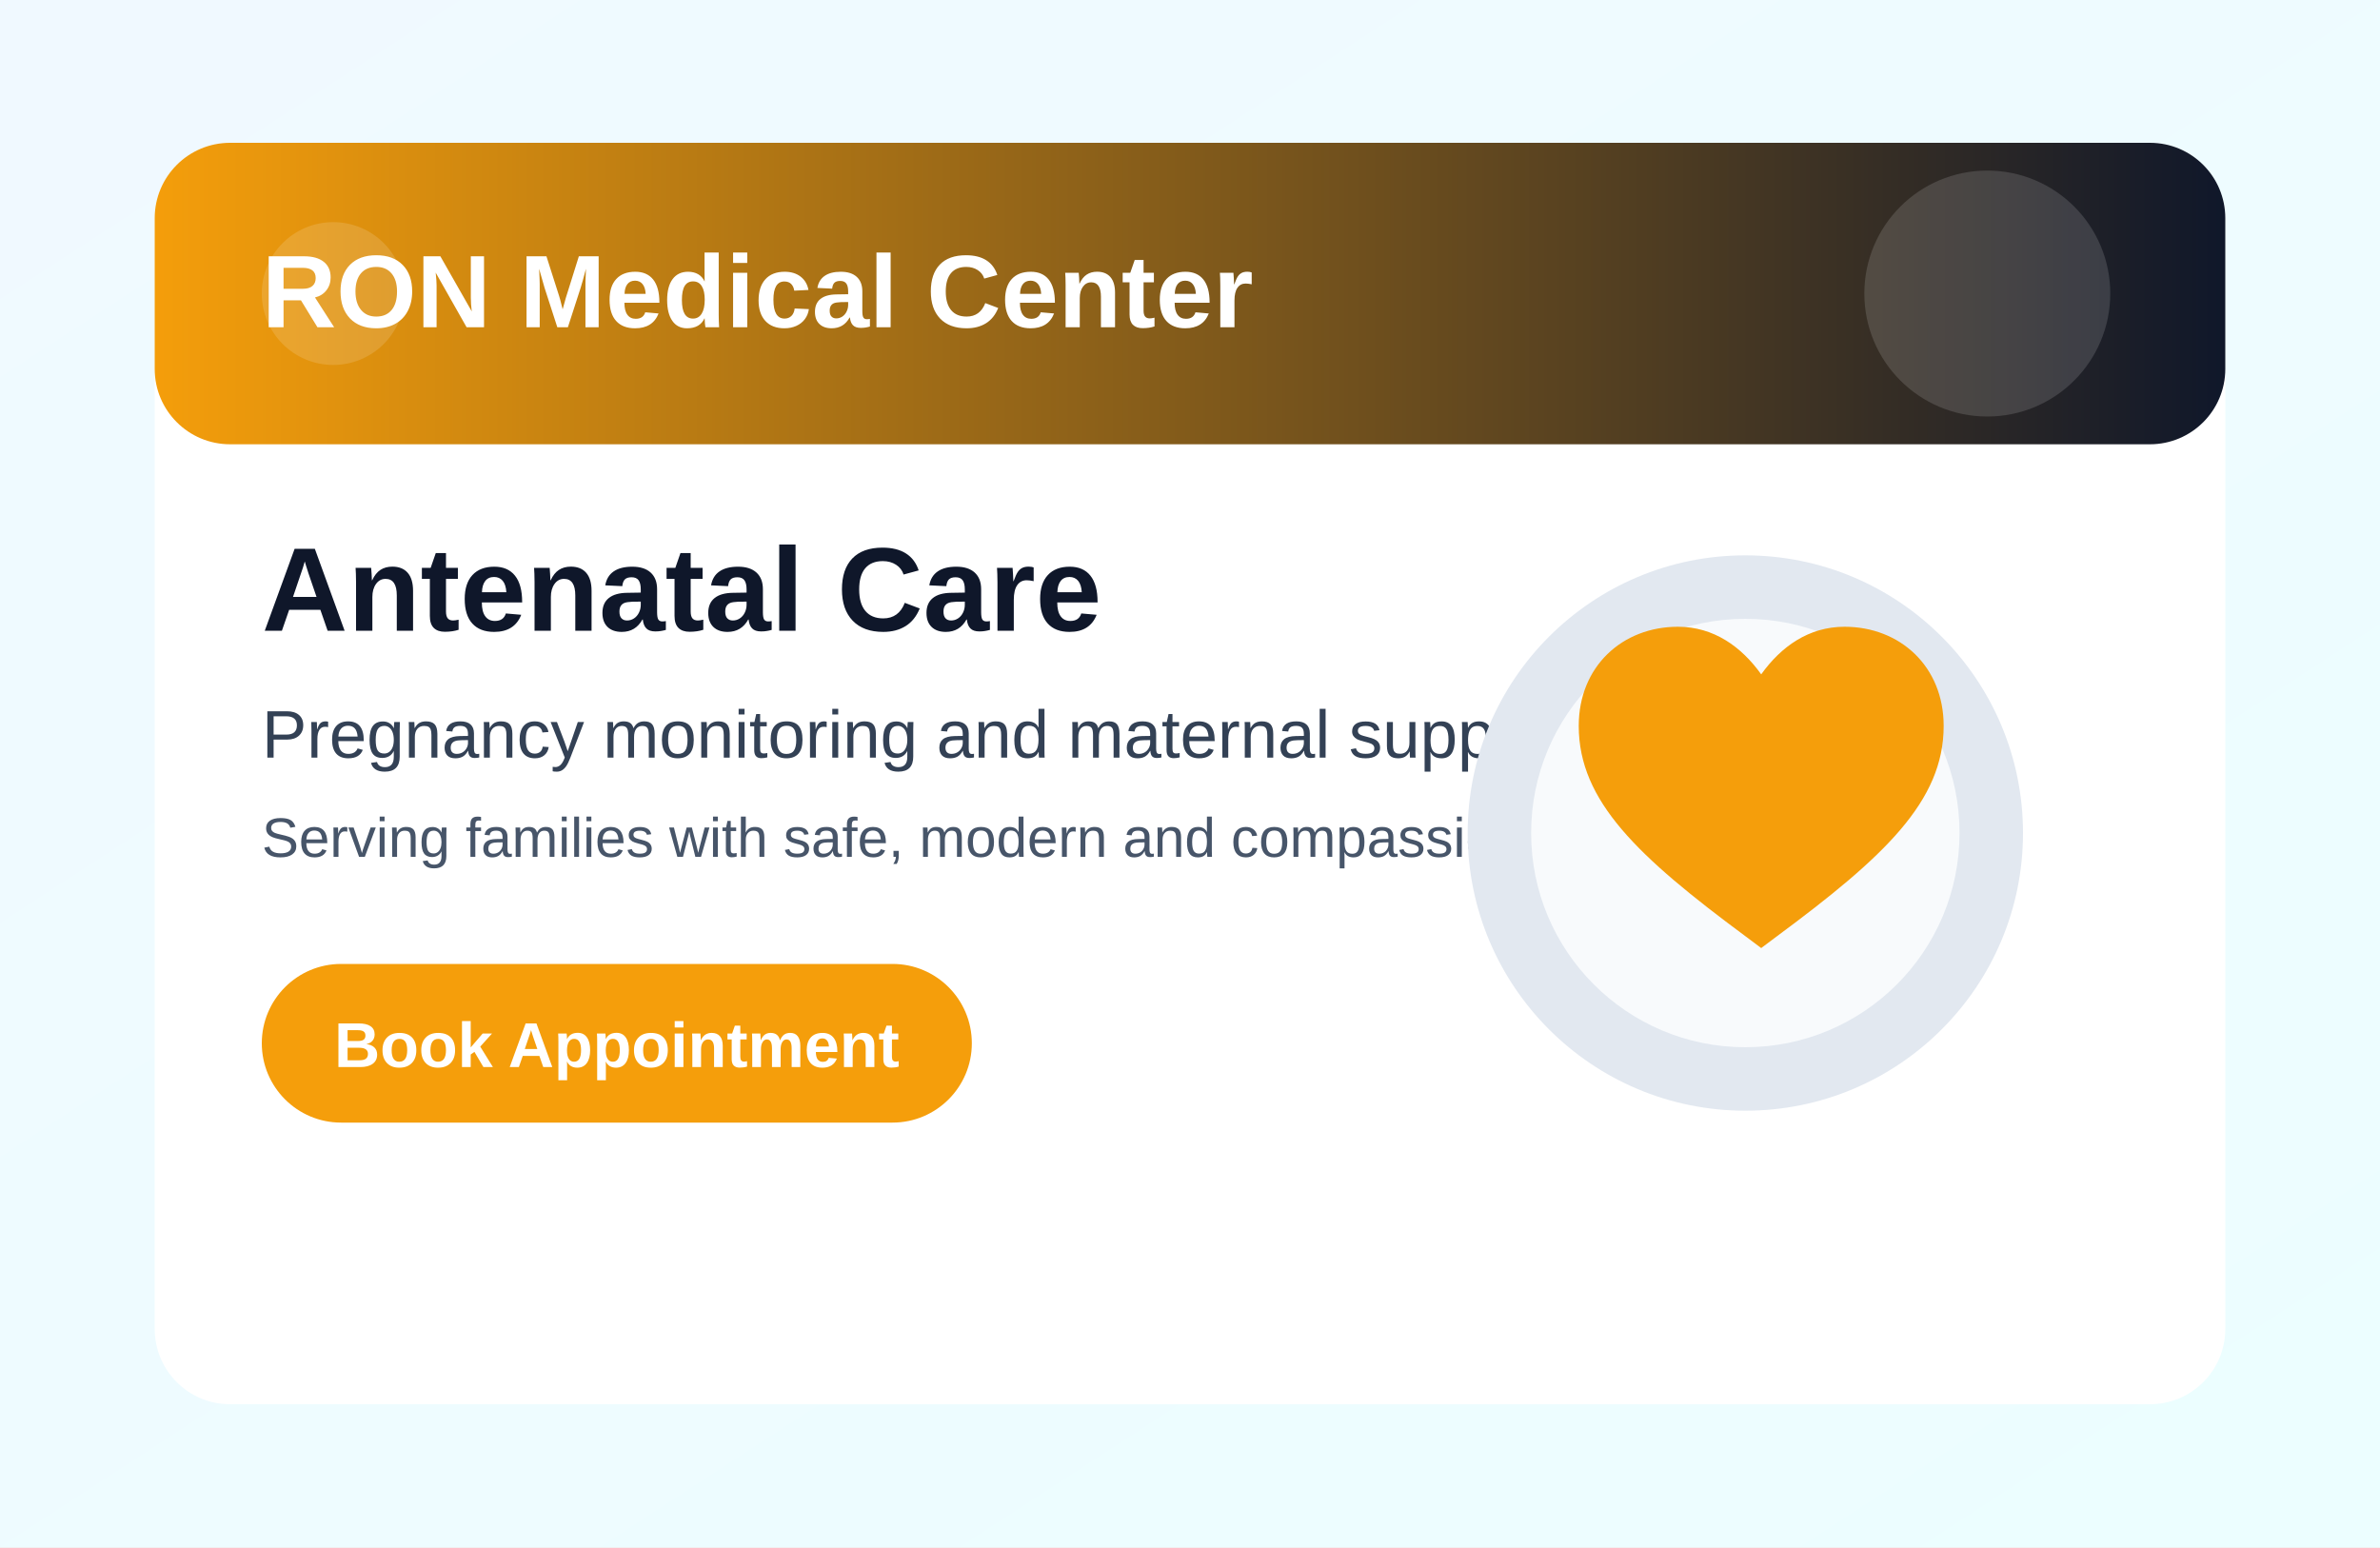
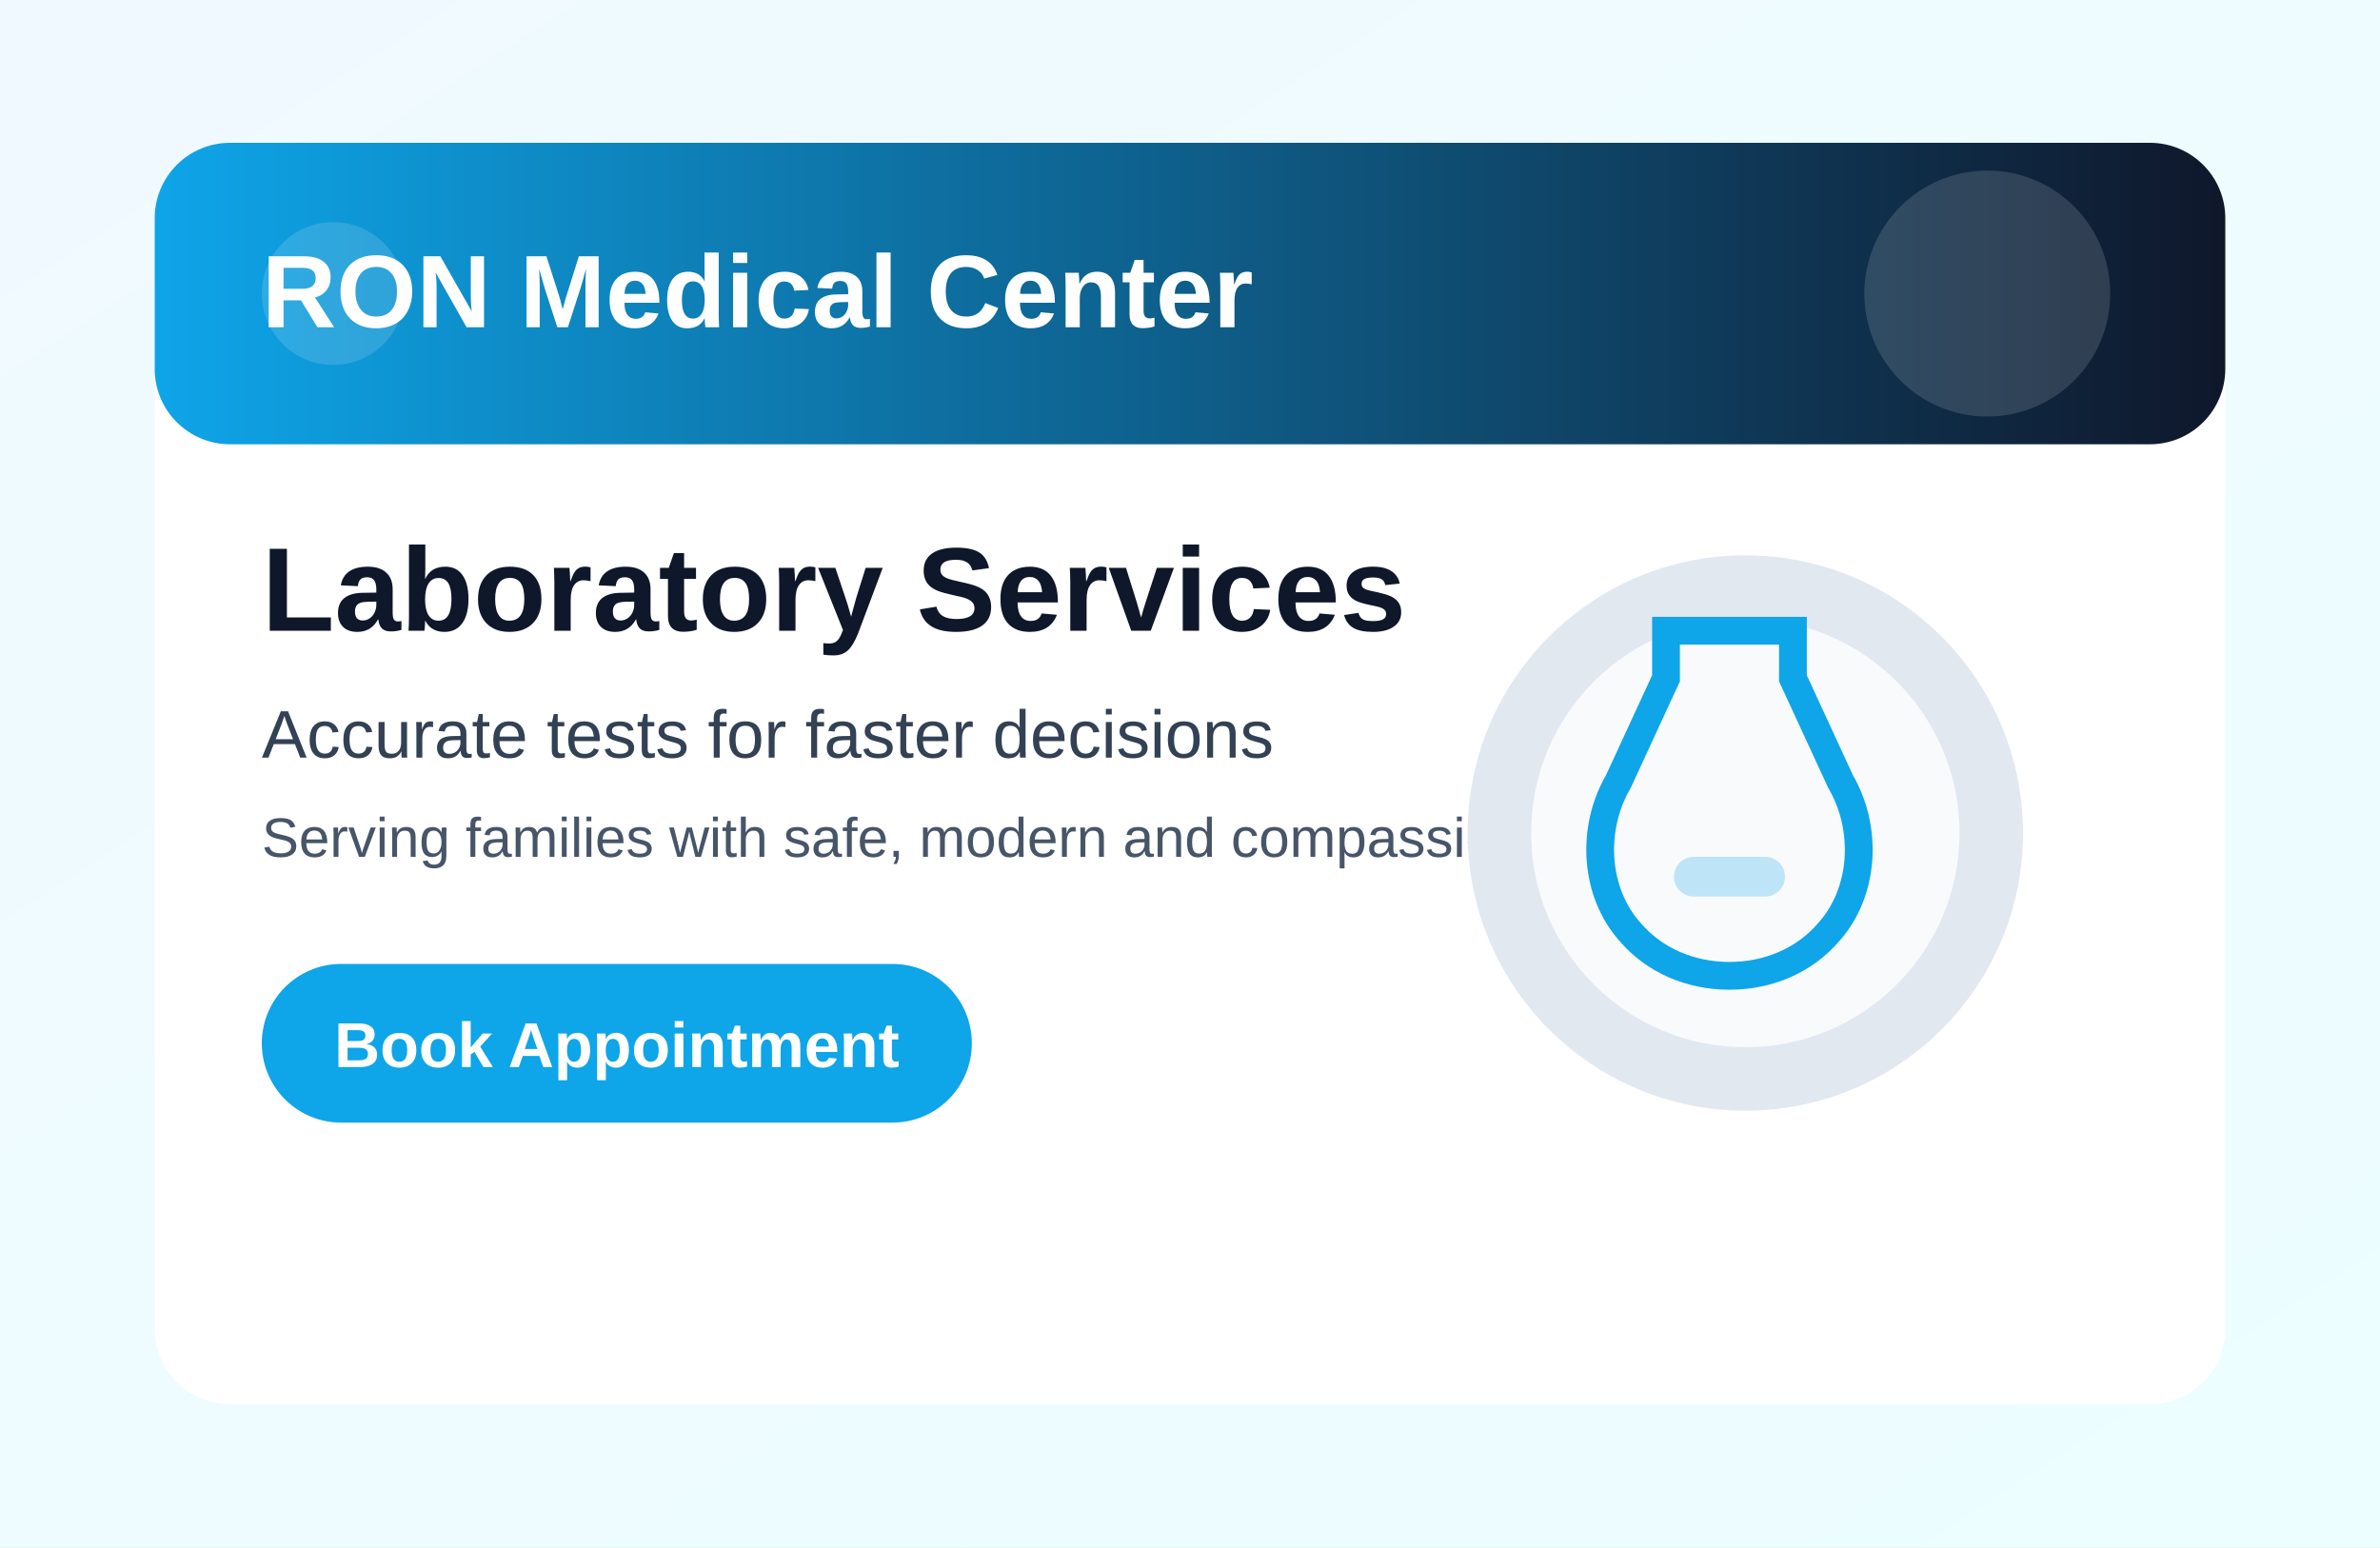
<svg xmlns="http://www.w3.org/2000/svg" viewBox="0 0 1200 780" role="img" aria-labelledby="title desc">
  <defs>
    <linearGradient id="bg" x1="0" y1="0" x2="1" y2="1">
      <stop offset="0%" stop-color="#f0f9ff" />
      <stop offset="100%" stop-color="#ecfeff" />
    </linearGradient>
    <linearGradient id="band" x1="0" y1="0" x2="1" y2="0">
-       <stop offset="0%" stop-color="#f59e0b" />
+       <stop offset="0%" stop-color="#0ea5e9" />
      <stop offset="100%" stop-color="#0f172a" />
    </linearGradient>
  </defs>
  <rect width="1200" height="780" fill="url(#bg)" />
  <rect x="78" y="72" width="1044" height="636" rx="38" fill="#ffffff" />
  <rect x="78" y="72" width="1044" height="152" rx="38" fill="url(#band)" />
  <circle cx="1002" cy="148" r="62" fill="#ffffff" opacity="0.14" />
  <circle cx="168" cy="148" r="36" fill="#ffffff" opacity="0.14" />
  <text x="132" y="165" fill="#ffffff" font-family="Segoe UI, Arial, sans-serif" font-size="52" font-weight="700">RON Medical Center</text>
-   <text x="132" y="318" fill="#0f172a" font-family="Segoe UI, Arial, sans-serif" font-size="60" font-weight="700">Antenatal Care</text>
-   <text x="132" y="382" fill="#334155" font-family="Segoe UI, Arial, sans-serif" font-size="34">Pregnancy monitoring and maternal support</text>
+   <text x="132" y="318" fill="#0f172a" font-family="Segoe UI, Arial, sans-serif" font-size="60" font-weight="700">Laboratory Services</text>
+   <text x="132" y="382" fill="#334155" font-family="Segoe UI, Arial, sans-serif" font-size="34">Accurate tests for faster decisions</text>
  <text x="132" y="432" fill="#475569" font-family="Segoe UI, Arial, sans-serif" font-size="28">Serving families with safe, modern and compassionate care.</text>
-   <rect x="132" y="486" width="358" height="80" rx="40" fill="#f59e0b" />
+   <rect x="132" y="486" width="358" height="80" rx="40" fill="#0ea5e9" />
  <text x="311" y="538" text-anchor="middle" fill="#ffffff" font-family="Segoe UI, Arial, sans-serif" font-size="32" font-weight="700">Book Appointment</text>
  <g transform="translate(880,420)">
    <circle cx="0" cy="0" r="140" fill="#e2e8f0" />
    <circle cx="0" cy="0" r="108" fill="#f8fafc" />
-     <path d="M0 52C-54 12 -84 -16 -84 -54C-84 -84 -62 -104 -34 -104C-16 -104 -2 -94 8 -80C18 -94 32 -104 50 -104C78 -104 100 -84 100 -54C100 -16 70 12 16 52L8 58L0 52Z" fill="#f59e0b" />
+     <path d="M-24 -102H24V-78L48 -26C62 -2 60 30 42 50C30 64 12 72 -8 72H-8C-28 72 -46 64 -58 50C-76 30 -78 -2 -64 -26L-40 -78V-102H-24Z" fill="none" stroke="#0ea5e9" stroke-width="14" />
+     <rect x="-36" y="12" width="56" height="20" rx="10" fill="#0ea5e9" opacity="0.25" />
  </g>
</svg>
